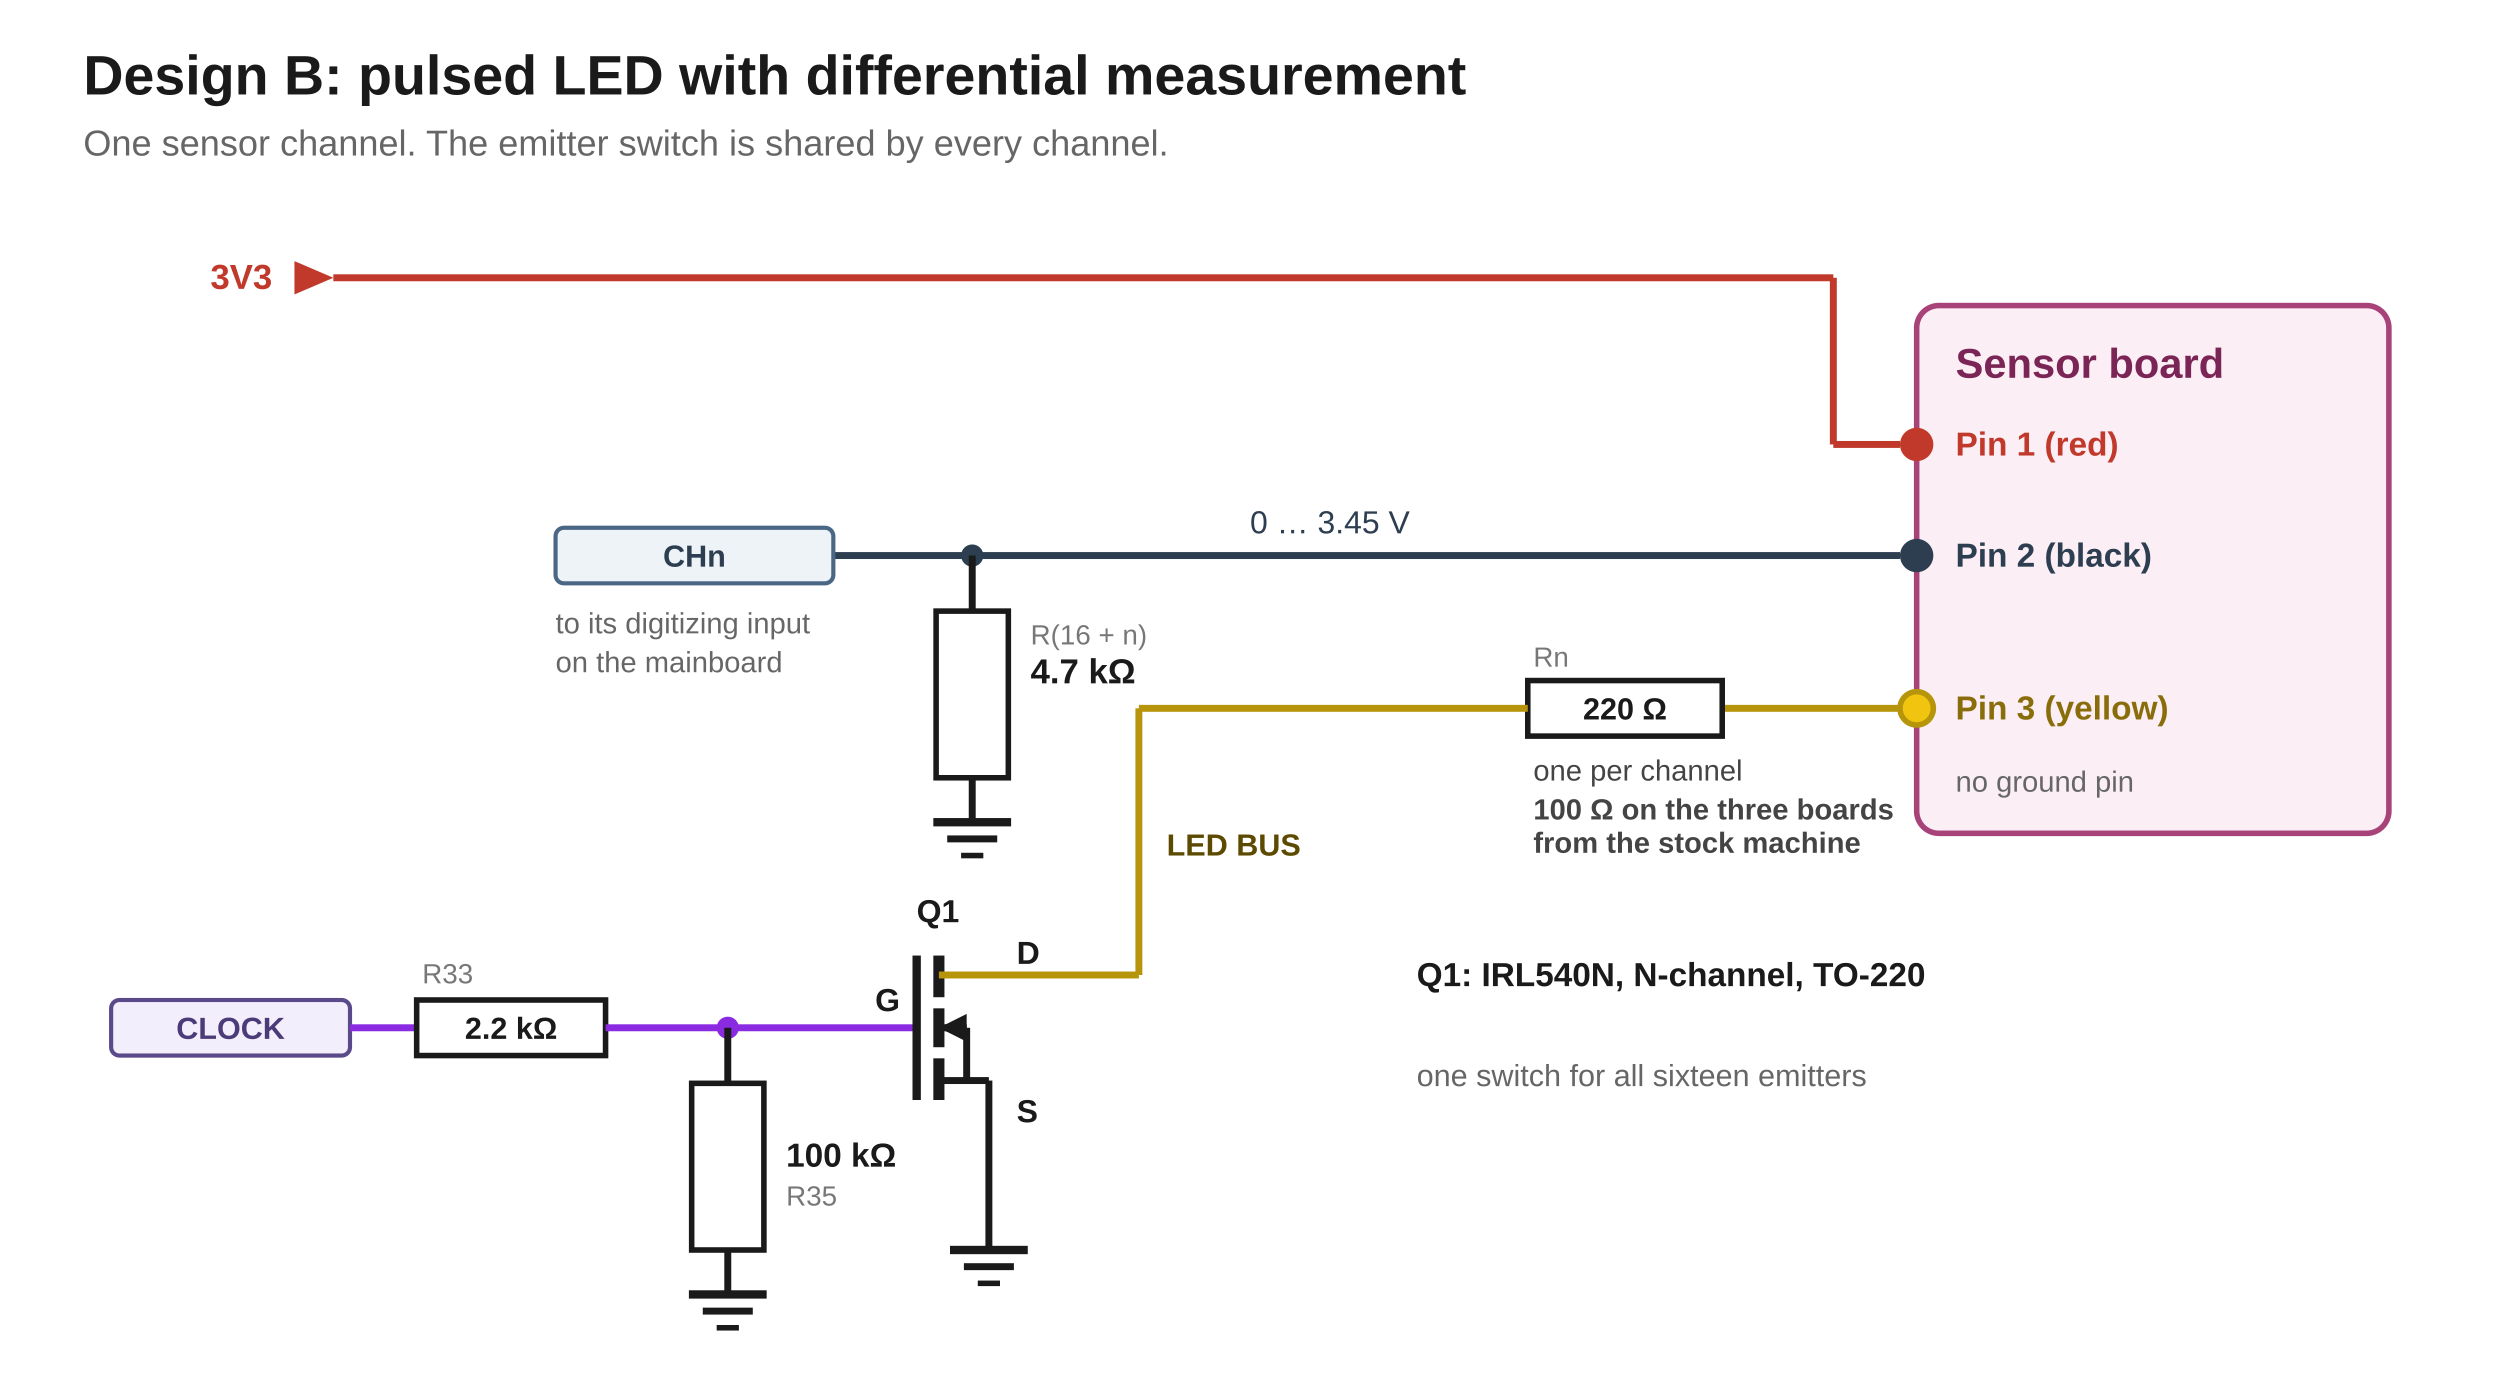
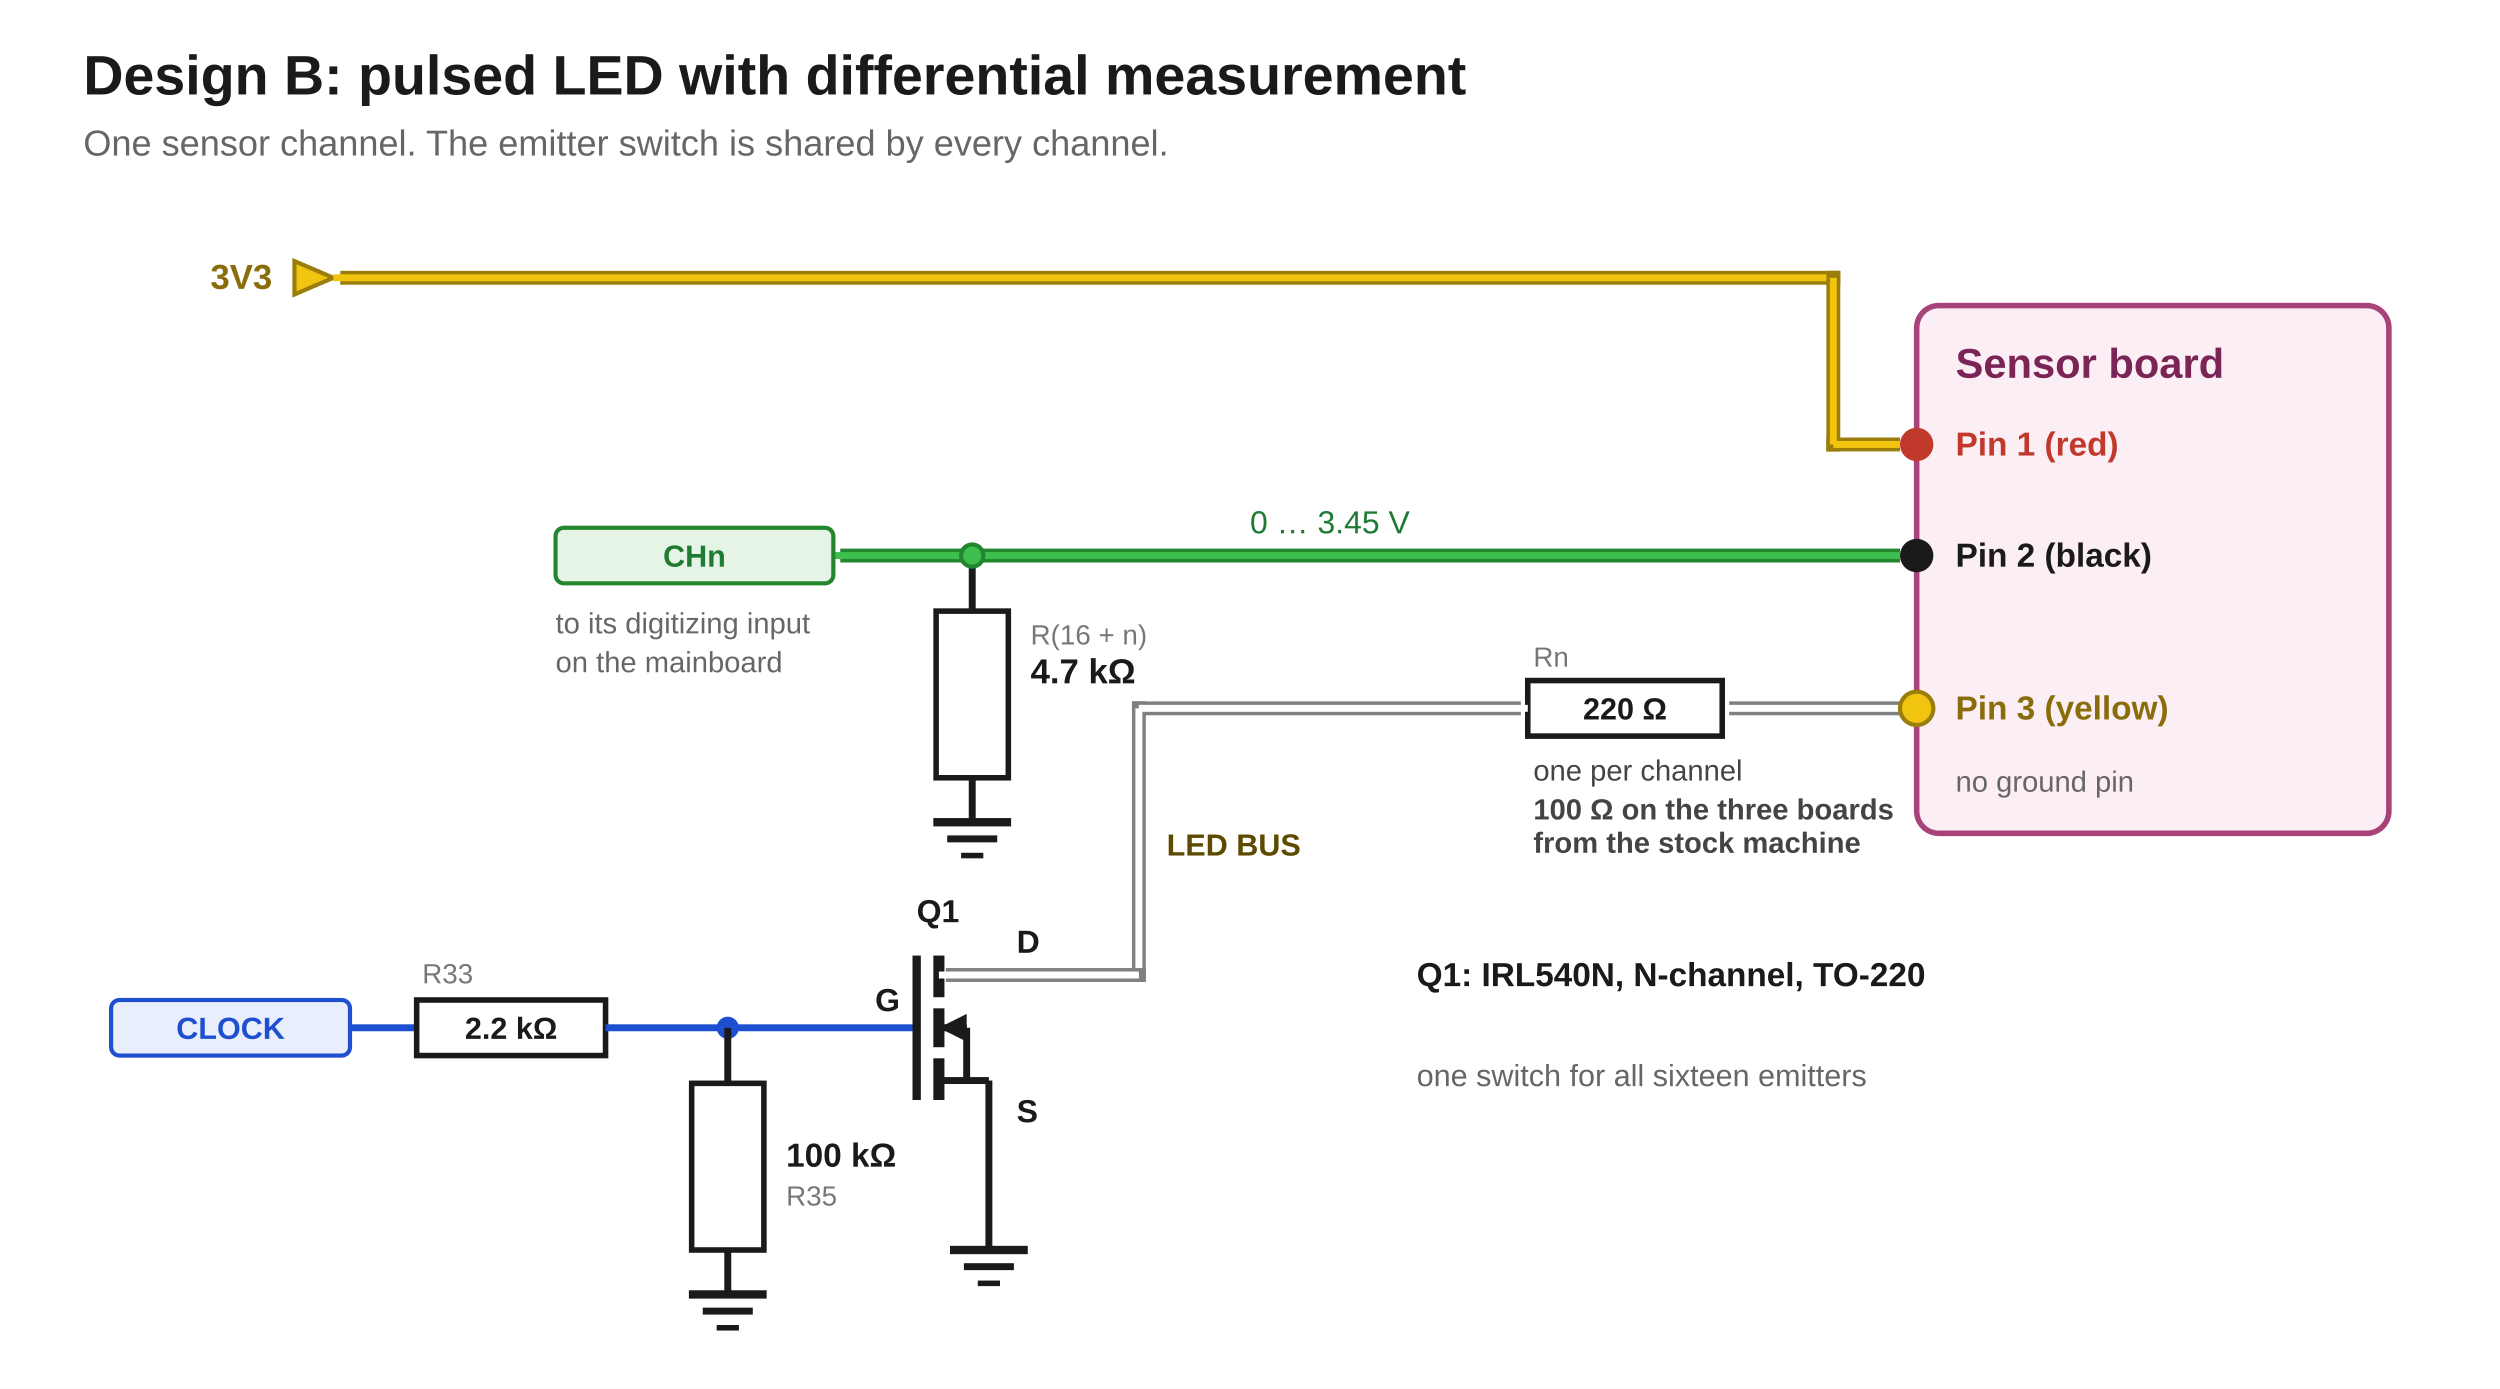
<svg xmlns="http://www.w3.org/2000/svg" viewBox="0 0 900 500" font-family="Segoe UI, Arial, sans-serif">
  <rect x="0" y="0" width="900" height="500" fill="#ffffff" />
  <text x="30" y="34" font-size="20" font-weight="700" fill="#1a1a1a">Design B: pulsed LED with differential measurement</text>
  <text x="30" y="56" font-size="13" fill="#666">One sensor channel. The emitter switch is shared by every channel.</text>
-   <polygon points="120,100 106,94 106,106" fill="#c0392b" />
-   <text x="98" y="104" text-anchor="end" font-size="12.5" font-weight="700" fill="#c0392b">3V3</text>
-   <line x1="120" y1="100" x2="660" y2="100" stroke="#c0392b" stroke-width="2.5" />
+   <polygon points="120,100 106,94 106,106" fill="#f1c40f" stroke="#9a7d0a" stroke-width="1.5" />
+   <text x="98" y="104" text-anchor="end" font-size="12.5" font-weight="700" fill="#8a6d0b">3V3</text>
+   <line x1="122.5" y1="100" x2="662.5" y2="100" stroke="#9a7d0a" stroke-width="5" />
+   <line x1="120" y1="100" x2="660" y2="100" stroke="#f1c40f" stroke-width="2.5" />
  <rect x="690" y="110" width="170" height="190" rx="8" fill="#fbeef5" stroke="#a8437a" stroke-width="2" />
  <text x="704" y="136" font-size="15" font-weight="700" fill="#7a2556">Sensor board</text>
  <circle cx="690" cy="160" r="6" fill="#c0392b" />
  <text x="704" y="164" font-size="12" font-weight="700" fill="#c0392b">Pin 1 (red)</text>
-   <circle cx="690" cy="200" r="6" fill="#2c3e50" />
-   <text x="704" y="204" font-size="12" font-weight="700" fill="#2c3e50">Pin 2 (black)</text>
-   <circle cx="690" cy="255" r="6" fill="#f1c40f" stroke="#b7950b" stroke-width="2" />
+   <circle cx="690" cy="200" r="6" fill="#1a1a1a" />
+   <text x="704" y="204" font-size="12" font-weight="700" fill="#1a1a1a">Pin 2 (black)</text>
  <text x="704" y="259" font-size="12" font-weight="700" fill="#8a6d0b">Pin 3 (yellow)</text>
  <text x="704" y="285" font-size="10.5" fill="#666">no ground pin</text>
-   <line x1="684" y1="160" x2="660" y2="160" stroke="#c0392b" stroke-width="2.5" />
-   <line x1="660" y1="160" x2="660" y2="100" stroke="#c0392b" stroke-width="2.5" />
-   <line x1="684" y1="200" x2="300" y2="200" stroke="#2c3e50" stroke-width="2.5" />
-   <rect x="200" y="190" width="100" height="20" rx="3" fill="#eef3f8" stroke="#4a6785" stroke-width="1.5" />
-   <text x="250" y="204" text-anchor="middle" font-size="11" font-weight="700" fill="#2c3e50">CHn</text>
+   <line x1="684" y1="160" x2="657.5" y2="160" stroke="#9a7d0a" stroke-width="5" />
+   <line x1="660" y1="162.5" x2="660" y2="97.5" stroke="#9a7d0a" stroke-width="5" />
+   <line x1="684" y1="160" x2="660" y2="160" stroke="#f1c40f" stroke-width="2.5" />
+   <line x1="660" y1="160" x2="660" y2="100" stroke="#f1c40f" stroke-width="2.5" />
+   <line x1="684" y1="200" x2="302.5" y2="200" stroke="#23862f" stroke-width="5" />
+   <line x1="684" y1="200" x2="300" y2="200" stroke="#3cbf4e" stroke-width="2.5" />
+   <rect x="200" y="190" width="100" height="20" rx="3" fill="#e6f4e6" stroke="#23862f" stroke-width="1.5" />
+   <text x="250" y="204" text-anchor="middle" font-size="11" font-weight="700" fill="#1f7a33">CHn</text>
  <text x="200" y="228" font-size="10.5" fill="#666">to its digitizing input</text>
  <text x="200" y="242" font-size="10.5" fill="#666">on the mainboard</text>
-   <text data-fig="u_node_max" x="450" y="192" font-size="11.5" fill="#2c3e50">0 … 3.45 V</text>
-   <circle cx="350" cy="200" r="4" fill="#2c3e50" />
+   <text data-fig="u_node_max" x="450" y="192" font-size="11.5" fill="#1f7a33">0 … 3.45 V</text>
  <line x1="350" y1="200" x2="350" y2="220" stroke="#1a1a1a" stroke-width="2.5" />
  <rect x="337" y="220" width="26" height="60" fill="#fff" stroke="#1a1a1a" stroke-width="2" />
  <text x="371" y="232" font-size="10" fill="#777">R(16 + n)</text>
  <text data-fig="r_pd" x="371" y="246" font-size="12.5" font-weight="700" fill="#1a1a1a">4.7 kΩ</text>
  <line x1="350" y1="280" x2="350" y2="296" stroke="#1a1a1a" stroke-width="2.5" />
  <line x1="336" y1="296" x2="364" y2="296" stroke="#1a1a1a" stroke-width="3" />
  <line x1="341" y1="302" x2="359" y2="302" stroke="#1a1a1a" stroke-width="2.5" />
  <line x1="346" y1="308" x2="354" y2="308" stroke="#1a1a1a" stroke-width="2" />
-   <line x1="684" y1="255" x2="620" y2="255" stroke="#b7950b" stroke-width="2.5" />
+   <line x1="684" y1="255" x2="622.5" y2="255" stroke="#808080" stroke-width="5" />
+   <line x1="684" y1="255" x2="620" y2="255" stroke="#ffffff" stroke-width="2.5" />
  <rect x="550" y="245" width="70" height="20" fill="#fff" stroke="#1a1a1a" stroke-width="2" />
  <text data-fig="r_led" x="585" y="259" text-anchor="middle" font-size="11" font-weight="700" fill="#1a1a1a">220 Ω</text>
  <text x="552" y="240" font-size="10" fill="#777">Rn</text>
  <text x="552" y="281" font-size="10.5" fill="#444">one per channel</text>
  <text data-fig="r_led_sharp" x="552" y="295" font-size="10.5" font-weight="700" fill="#444">100 Ω on the three boards</text>
  <text x="552" y="307" font-size="10.5" font-weight="700" fill="#444">from the stock machine</text>
-   <line x1="550" y1="255" x2="410" y2="255" stroke="#b7950b" stroke-width="2.5" />
-   <line x1="410" y1="255" x2="410" y2="351" stroke="#b7950b" stroke-width="2.5" />
+   <line x1="547.5" y1="255" x2="407.5" y2="255" stroke="#808080" stroke-width="5" />
+   <line x1="410" y1="252.5" x2="410" y2="353.5" stroke="#808080" stroke-width="5" />
+   <line x1="550" y1="255" x2="410" y2="255" stroke="#ffffff" stroke-width="2.5" />
+   <line x1="410" y1="255" x2="410" y2="351" stroke="#ffffff" stroke-width="2.5" />
  <text x="420" y="308" font-size="11" font-weight="700" fill="#5c4a00">LED BUS</text>
-   <rect x="40" y="360" width="86" height="20" rx="3" fill="#f3eefb" stroke="#5b4a8a" stroke-width="1.5" />
-   <text x="83" y="374" text-anchor="middle" font-size="11" font-weight="700" fill="#4b3b78">CLOCK</text>
-   <line x1="126" y1="370" x2="150" y2="370" stroke="#8a2be2" stroke-width="2.5" />
+   <rect x="40" y="360" width="86" height="20" rx="3" fill="#e8eefb" stroke="#1f4fd1" stroke-width="1.5" />
+   <text x="83" y="374" text-anchor="middle" font-size="11" font-weight="700" fill="#1f4fd1">CLOCK</text>
+   <line x1="126" y1="370" x2="150" y2="370" stroke="#1f4fd1" stroke-width="2.5" />
  <rect x="150" y="360" width="68" height="20" fill="#fff" stroke="#1a1a1a" stroke-width="2" />
  <text x="152" y="354" font-size="10" fill="#777">R33</text>
  <text data-fig="r_gate" x="184" y="374" text-anchor="middle" font-size="11" font-weight="700" fill="#1a1a1a">2.2 kΩ</text>
-   <line x1="218" y1="370" x2="330" y2="370" stroke="#8a2be2" stroke-width="2.5" />
-   <circle cx="262" cy="370" r="4" fill="#8a2be2" />
+   <line x1="218" y1="370" x2="330" y2="370" stroke="#1f4fd1" stroke-width="2.5" />
+   <circle cx="262" cy="370" r="4" fill="#1f4fd1" />
  <line x1="262" y1="370" x2="262" y2="390" stroke="#1a1a1a" stroke-width="2.5" />
  <rect x="249" y="390" width="26" height="60" fill="#fff" stroke="#1a1a1a" stroke-width="2" />
  <text data-fig="r_gate_pd" x="283" y="420" font-size="12" font-weight="700" fill="#1a1a1a">100 kΩ</text>
  <text x="283" y="434" font-size="10" fill="#777">R35</text>
  <line x1="262" y1="450" x2="262" y2="466" stroke="#1a1a1a" stroke-width="2.5" />
  <line x1="248" y1="466" x2="276" y2="466" stroke="#1a1a1a" stroke-width="3" />
  <line x1="253" y1="472" x2="271" y2="472" stroke="#1a1a1a" stroke-width="2.5" />
  <line x1="258" y1="478" x2="266" y2="478" stroke="#1a1a1a" stroke-width="2" />
  <text x="330" y="332" font-size="11.5" font-weight="700" fill="#1a1a1a">Q1</text>
  <line x1="330" y1="344" x2="330" y2="396" stroke="#1a1a1a" stroke-width="3" />
  <line x1="338" y1="344" x2="338" y2="359" stroke="#1a1a1a" stroke-width="4" />
  <line x1="338" y1="363" x2="338" y2="377" stroke="#1a1a1a" stroke-width="4" />
  <line x1="338" y1="381" x2="338" y2="396" stroke="#1a1a1a" stroke-width="4" />
-   <line x1="338" y1="351" x2="410" y2="351" stroke="#b7950b" stroke-width="2.5" />
+   <line x1="340.5" y1="351" x2="412.5" y2="351" stroke="#808080" stroke-width="5" />
+   <line x1="338" y1="351" x2="410" y2="351" stroke="#ffffff" stroke-width="2.5" />
  <line x1="338" y1="370" x2="348" y2="370" stroke="#1a1a1a" stroke-width="2.5" />
  <polygon points="338,370 348,365 348,375" fill="#1a1a1a" />
  <line x1="348" y1="370" x2="348" y2="389" stroke="#1a1a1a" stroke-width="2.5" />
  <line x1="338" y1="389" x2="356" y2="389" stroke="#1a1a1a" stroke-width="2.5" />
  <line x1="356" y1="389" x2="356" y2="450" stroke="#1a1a1a" stroke-width="2.5" />
  <line x1="342" y1="450" x2="370" y2="450" stroke="#1a1a1a" stroke-width="3" />
  <line x1="347" y1="456" x2="365" y2="456" stroke="#1a1a1a" stroke-width="2.5" />
  <line x1="352" y1="462" x2="360" y2="462" stroke="#1a1a1a" stroke-width="2" />
  <text x="324" y="364" text-anchor="end" font-size="11.5" font-weight="700" fill="#1a1a1a">G</text>
-   <text x="366" y="347" font-size="11.5" font-weight="700" fill="#1a1a1a">D</text>
+   <text x="366" y="343" font-size="11.5" font-weight="700" fill="#1a1a1a">D</text>
  <text x="366" y="404" font-size="11.5" font-weight="700" fill="#1a1a1a">S</text>
  <text x="510" y="355" font-size="12" font-weight="700" fill="#1a1a1a">Q1: IRL540N, N-channel, TO-220</text>
  <text x="510" y="391" font-size="11" fill="#666">one switch for all sixteen emitters</text>
+   <circle cx="690" cy="255" r="6" fill="#f1c40f" stroke="#9a7d0a" stroke-width="1.5" />
+   <circle cx="350" cy="200" r="4" fill="#3cbf4e" stroke="#23862f" stroke-width="1.5" />
</svg>
